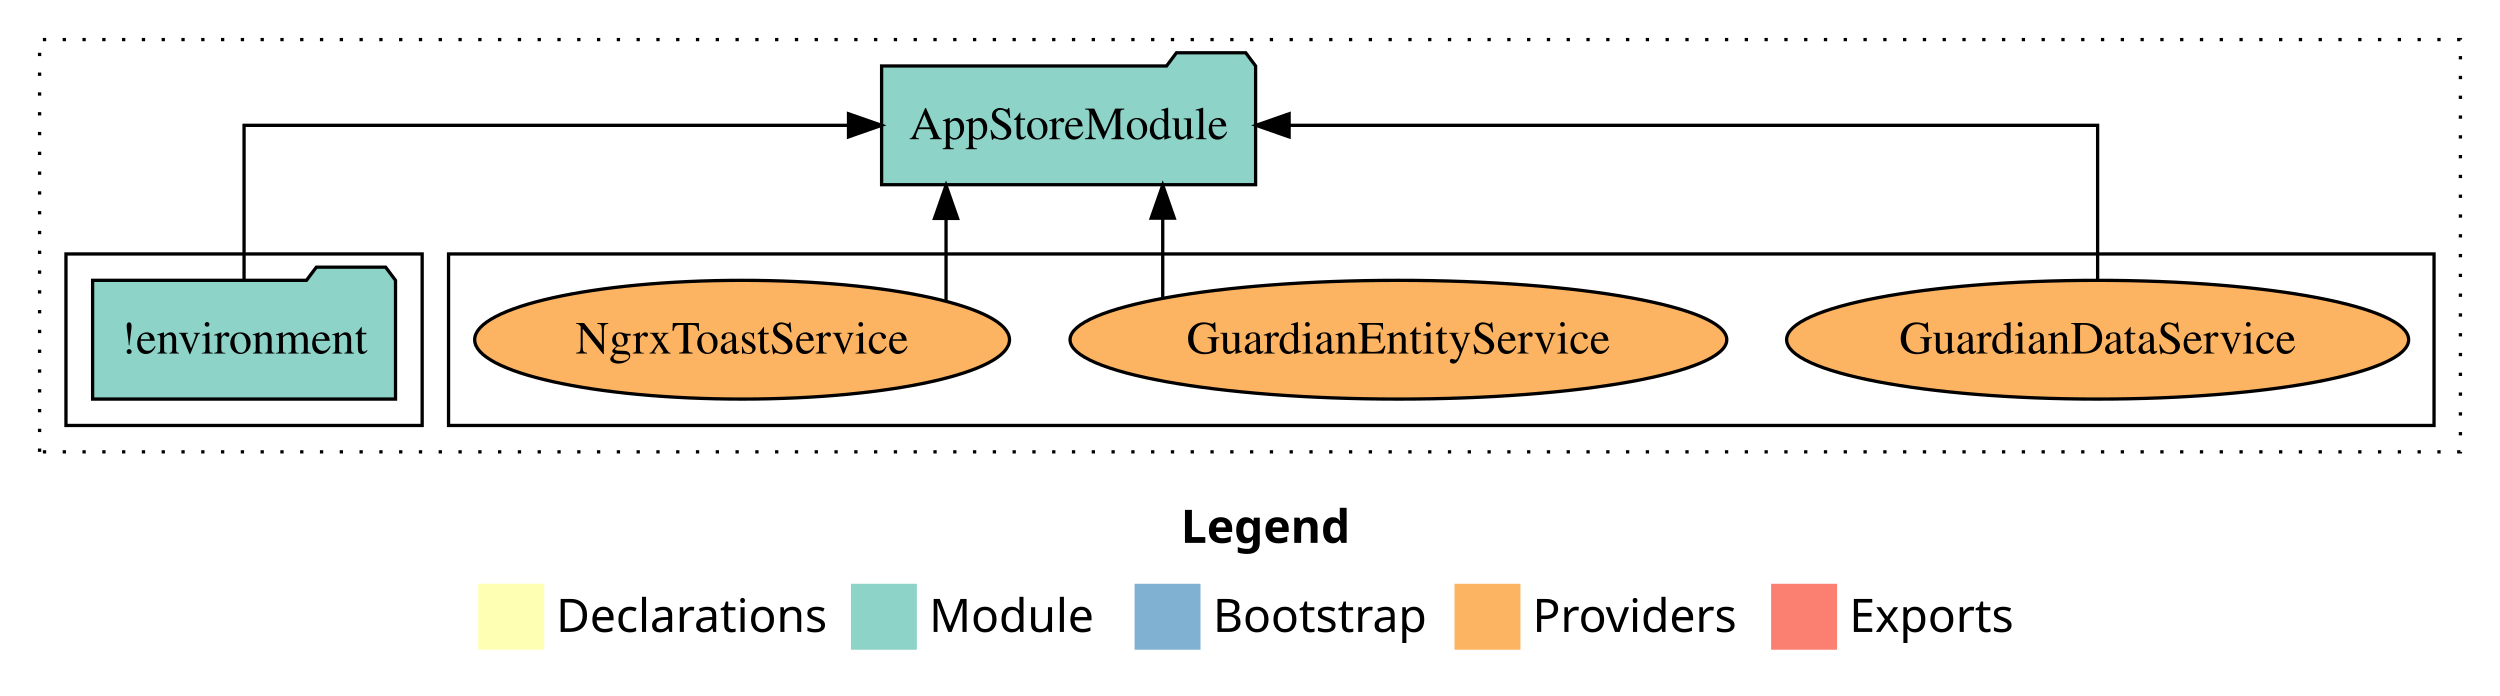
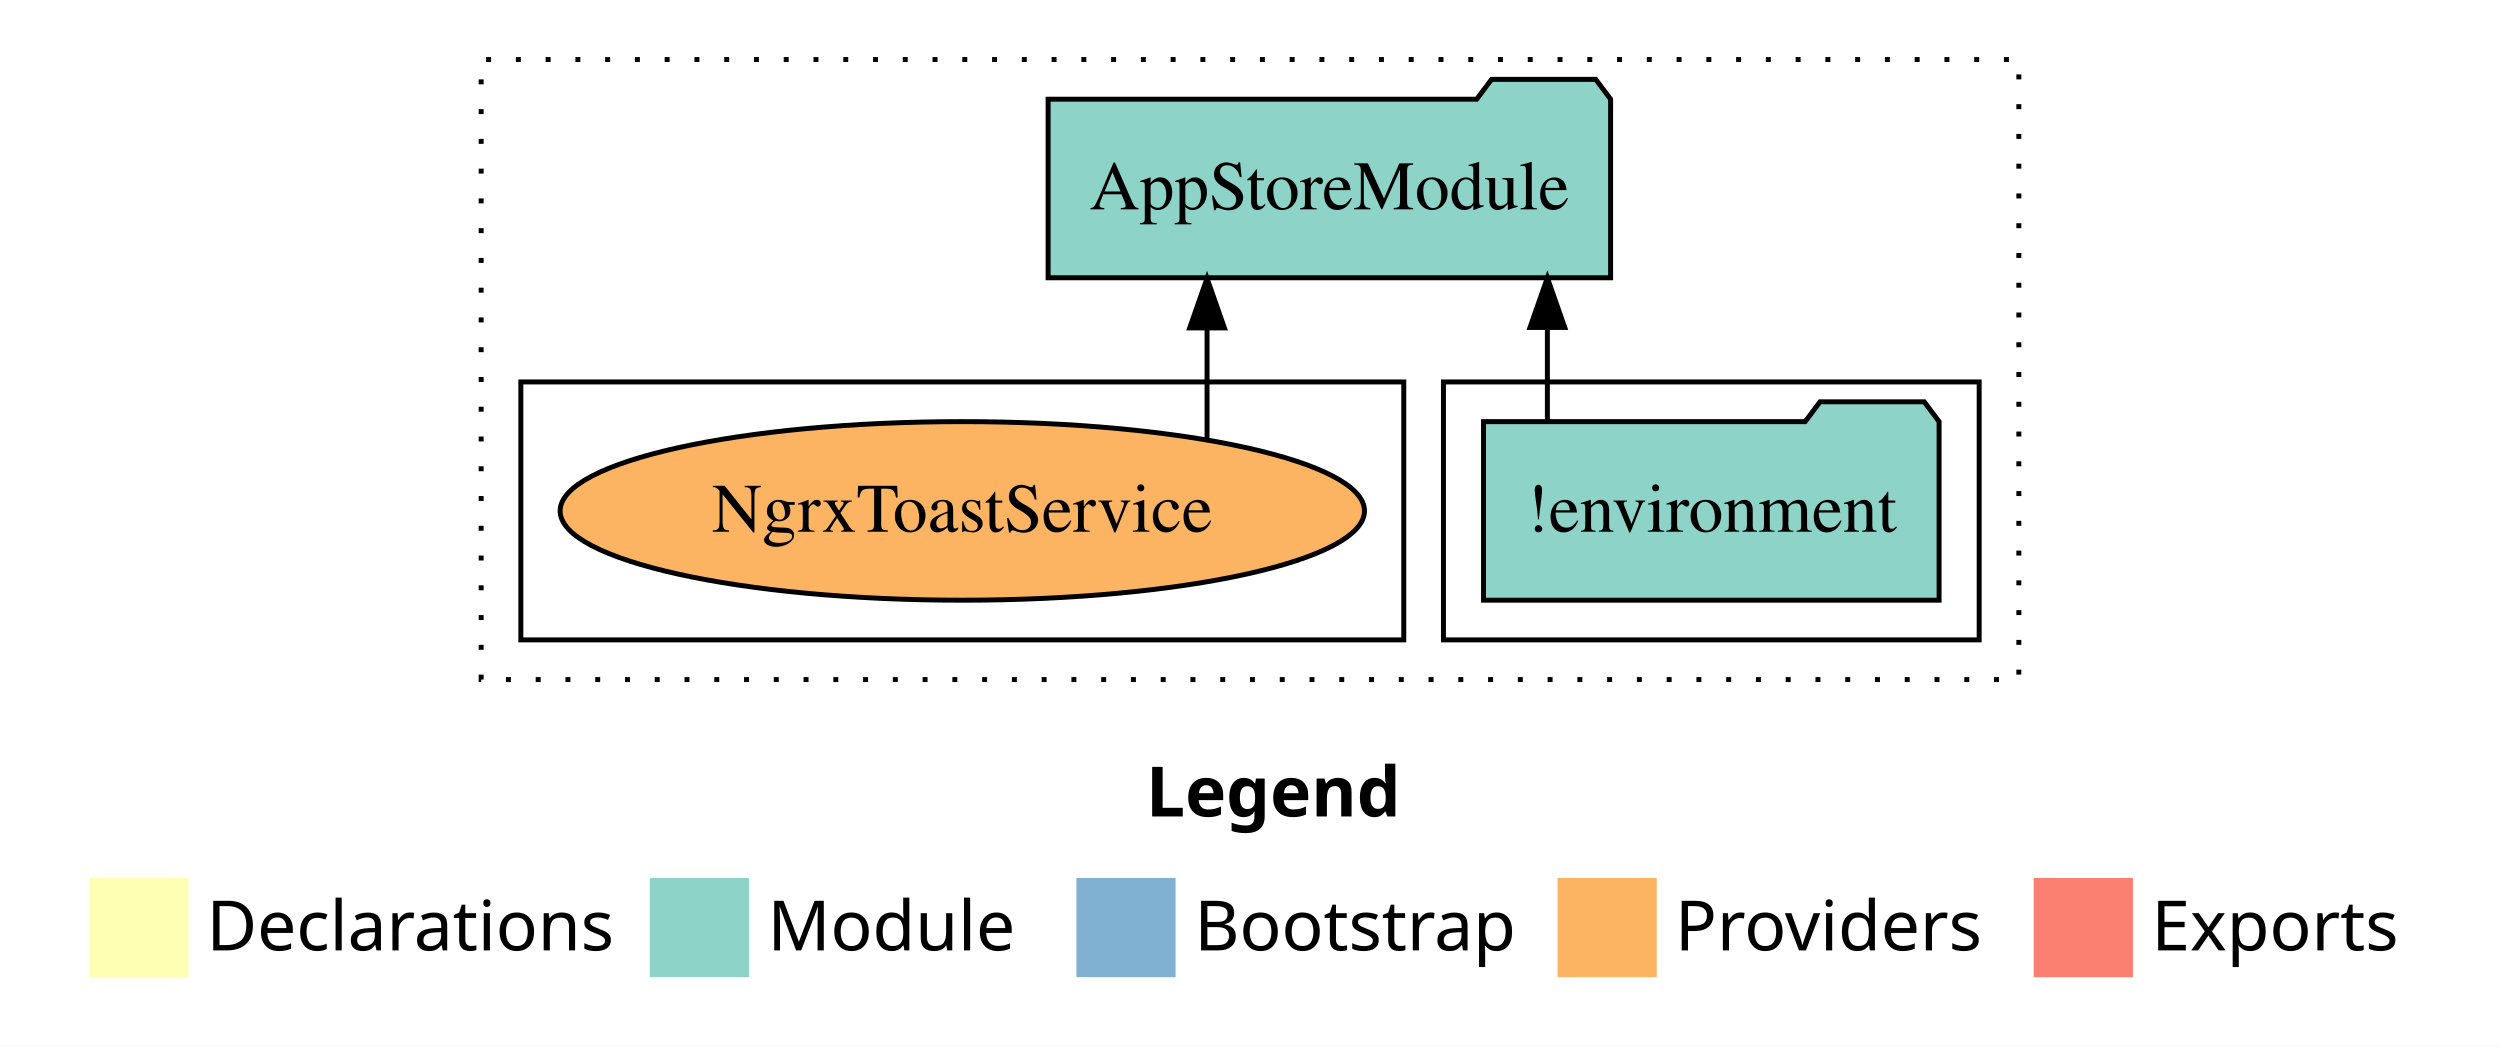
- <svg xmlns="http://www.w3.org/2000/svg" width="758pt" height="211pt" viewBox="0.00 0.00 758.00 211.00">
+ <svg xmlns="http://www.w3.org/2000/svg" width="504pt" height="211pt" viewBox="0.00 0.00 504.00 211.00">
  <g id="graph0" class="graph" transform="scale(1 1) rotate(0) translate(4 207)">
-     <polygon fill="white" stroke="transparent" points="-4,4 -4,-207 754,-207 754,4 -4,4" />
-     <text text-anchor="start" x="354.01" y="-42.4" font-family="sans-serif" font-weight="bold" font-size="14.00">Legend</text>
-     <polygon fill="#ffffb3" stroke="transparent" points="141,-10 141,-30 161,-30 161,-10 141,-10" />
-     <text text-anchor="start" x="164.63" y="-15.4" font-family="sans-serif" font-size="14.00">  Declarations</text>
-     <polygon fill="#8dd3c7" stroke="transparent" points="254,-10 254,-30 274,-30 274,-10 254,-10" />
-     <text text-anchor="start" x="277.73" y="-15.4" font-family="sans-serif" font-size="14.00">  Module</text>
-     <polygon fill="#80b1d3" stroke="transparent" points="340,-10 340,-30 360,-30 360,-10 340,-10" />
-     <text text-anchor="start" x="363.78" y="-15.4" font-family="sans-serif" font-size="14.00">  Bootstrap</text>
-     <polygon fill="#fdb462" stroke="transparent" points="437,-10 437,-30 457,-30 457,-10 437,-10" />
-     <text text-anchor="start" x="460.67" y="-15.4" font-family="sans-serif" font-size="14.00">  Providers</text>
-     <polygon fill="#fb8072" stroke="transparent" points="533,-10 533,-30 553,-30 553,-10 533,-10" />
-     <text text-anchor="start" x="556.73" y="-15.4" font-family="sans-serif" font-size="14.00">  Exports</text>
+     <polygon fill="white" stroke="transparent" points="-4,4 -4,-207 500,-207 500,4 -4,4" />
+     <text text-anchor="start" x="227.01" y="-42.4" font-family="sans-serif" font-weight="bold" font-size="14.00">Legend</text>
+     <polygon fill="#ffffb3" stroke="transparent" points="14,-10 14,-30 34,-30 34,-10 14,-10" />
+     <text text-anchor="start" x="37.63" y="-15.4" font-family="sans-serif" font-size="14.00">  Declarations</text>
+     <polygon fill="#8dd3c7" stroke="transparent" points="127,-10 127,-30 147,-30 147,-10 127,-10" />
+     <text text-anchor="start" x="150.73" y="-15.4" font-family="sans-serif" font-size="14.00">  Module</text>
+     <polygon fill="#80b1d3" stroke="transparent" points="213,-10 213,-30 233,-30 233,-10 213,-10" />
+     <text text-anchor="start" x="236.78" y="-15.4" font-family="sans-serif" font-size="14.00">  Bootstrap</text>
+     <polygon fill="#fdb462" stroke="transparent" points="310,-10 310,-30 330,-30 330,-10 310,-10" />
+     <text text-anchor="start" x="333.67" y="-15.4" font-family="sans-serif" font-size="14.00">  Providers</text>
+     <polygon fill="#fb8072" stroke="transparent" points="406,-10 406,-30 426,-30 426,-10 406,-10" />
+     <text text-anchor="start" x="429.73" y="-15.4" font-family="sans-serif" font-size="14.00">  Exports</text>
    <g id="clust1" class="cluster">
-       <polygon fill="none" stroke="black" stroke-dasharray="1,5" points="8,-70 8,-195 742,-195 742,-70 8,-70" />
+       <polygon fill="none" stroke="black" stroke-dasharray="1,5" points="93,-70 93,-195 403,-195 403,-70 93,-70" />
+     </g>
+     <g id="clust3" class="cluster">
+       <polygon fill="none" stroke="black" points="287,-78 287,-130 395,-130 395,-78 287,-78" />
    </g>
    <g id="clust6" class="cluster">
-       <polygon fill="none" stroke="black" points="132,-78 132,-130 734,-130 734,-78 132,-78" />
-     </g>
-     <g id="clust3" class="cluster">
-       <polygon fill="none" stroke="black" points="16,-78 16,-130 124,-130 124,-78 16,-78" />
+       <polygon fill="none" stroke="black" points="101,-78 101,-130 279,-130 279,-78 101,-78" />
    </g>
    <g id="node1" class="node">
-       <polygon fill="#8dd3c7" stroke="black" points="115.92,-122 112.92,-126 91.92,-126 88.92,-122 24.08,-122 24.08,-86 115.92,-86 115.92,-122" />
-       <text text-anchor="middle" x="70" y="-99.8" font-family="Times,serif" font-size="14.00">!environment</text>
+       <polygon fill="#8dd3c7" stroke="black" points="386.92,-122 383.92,-126 362.92,-126 359.92,-122 295.08,-122 295.08,-86 386.92,-86 386.92,-122" />
+       <text text-anchor="middle" x="341" y="-99.8" font-family="Times,serif" font-size="14.00">!environment</text>
    </g>
    <g id="node2" class="node">
-       <polygon fill="#8dd3c7" stroke="black" points="376.7,-187 373.7,-191 352.7,-191 349.7,-187 263.3,-187 263.3,-151 376.7,-151 376.7,-187" />
-       <text text-anchor="middle" x="320" y="-164.8" font-family="Times,serif" font-size="14.00">AppStoreModule</text>
+       <polygon fill="#8dd3c7" stroke="black" points="320.7,-187 317.7,-191 296.7,-191 293.7,-187 207.3,-187 207.3,-151 320.7,-151 320.7,-187" />
+       <text text-anchor="middle" x="264" y="-164.8" font-family="Times,serif" font-size="14.00">AppStoreModule</text>
    </g>
    <g id="edge1" class="edge">
-       <path fill="none" stroke="black" d="M70,-122.11C70,-141.34 70,-169 70,-169 70,-169 253.27,-169 253.27,-169" />
-       <polygon fill="black" stroke="black" points="253.27,-172.5 263.27,-169 253.27,-165.5 253.27,-172.5" />
+       <path fill="none" stroke="black" d="M307.95,-122.11C307.95,-122.11 307.95,-140.99 307.95,-140.99" />
+       <polygon fill="black" stroke="black" points="304.45,-140.99 307.95,-150.99 311.45,-140.99 304.45,-140.99" />
    </g>
    <g id="node3" class="node">
-       <ellipse fill="#fdb462" stroke="black" cx="632" cy="-104" rx="94.3" ry="18" />
-       <text text-anchor="middle" x="632" y="-99.8" font-family="Times,serif" font-size="14.00">GuardianDataService</text>
+       <ellipse fill="#fdb462" stroke="black" cx="190" cy="-104" rx="81.08" ry="18" />
+       <text text-anchor="middle" x="190" y="-99.8" font-family="Times,serif" font-size="14.00">NgrxToastService</text>
    </g>
    <g id="edge2" class="edge">
-       <path fill="none" stroke="black" d="M632,-122.11C632,-141.34 632,-169 632,-169 632,-169 386.86,-169 386.86,-169" />
-       <polygon fill="black" stroke="black" points="386.86,-165.5 376.86,-169 386.86,-172.5 386.86,-165.5" />
-     </g>
-     <g id="node4" class="node">
-       <ellipse fill="#fdb462" stroke="black" cx="420" cy="-104" rx="99.56" ry="18" />
-       <text text-anchor="middle" x="420" y="-99.8" font-family="Times,serif" font-size="14.00">GuardianEntityService</text>
-     </g>
-     <g id="edge3" class="edge">
-       <path fill="none" stroke="black" d="M348.54,-116.53C348.54,-116.53 348.54,-140.85 348.54,-140.85" />
-       <polygon fill="black" stroke="black" points="345.04,-140.85 348.54,-150.85 352.04,-140.85 345.04,-140.85" />
-     </g>
-     <g id="node5" class="node">
-       <ellipse fill="#fdb462" stroke="black" cx="221" cy="-104" rx="81.08" ry="18" />
-       <text text-anchor="middle" x="221" y="-99.8" font-family="Times,serif" font-size="14.00">NgrxToastService</text>
-     </g>
-     <g id="edge4" class="edge">
-       <path fill="none" stroke="black" d="M282.84,-115.92C282.84,-115.92 282.84,-140.77 282.84,-140.77" />
-       <polygon fill="black" stroke="black" points="279.34,-140.77 282.84,-150.77 286.34,-140.77 279.34,-140.77" />
+       <path fill="none" stroke="black" d="M239.34,-118.43C239.34,-118.43 239.34,-140.89 239.34,-140.89" />
+       <polygon fill="black" stroke="black" points="235.84,-140.89 239.34,-150.89 242.84,-140.89 235.84,-140.89" />
    </g>
  </g>
</svg>
